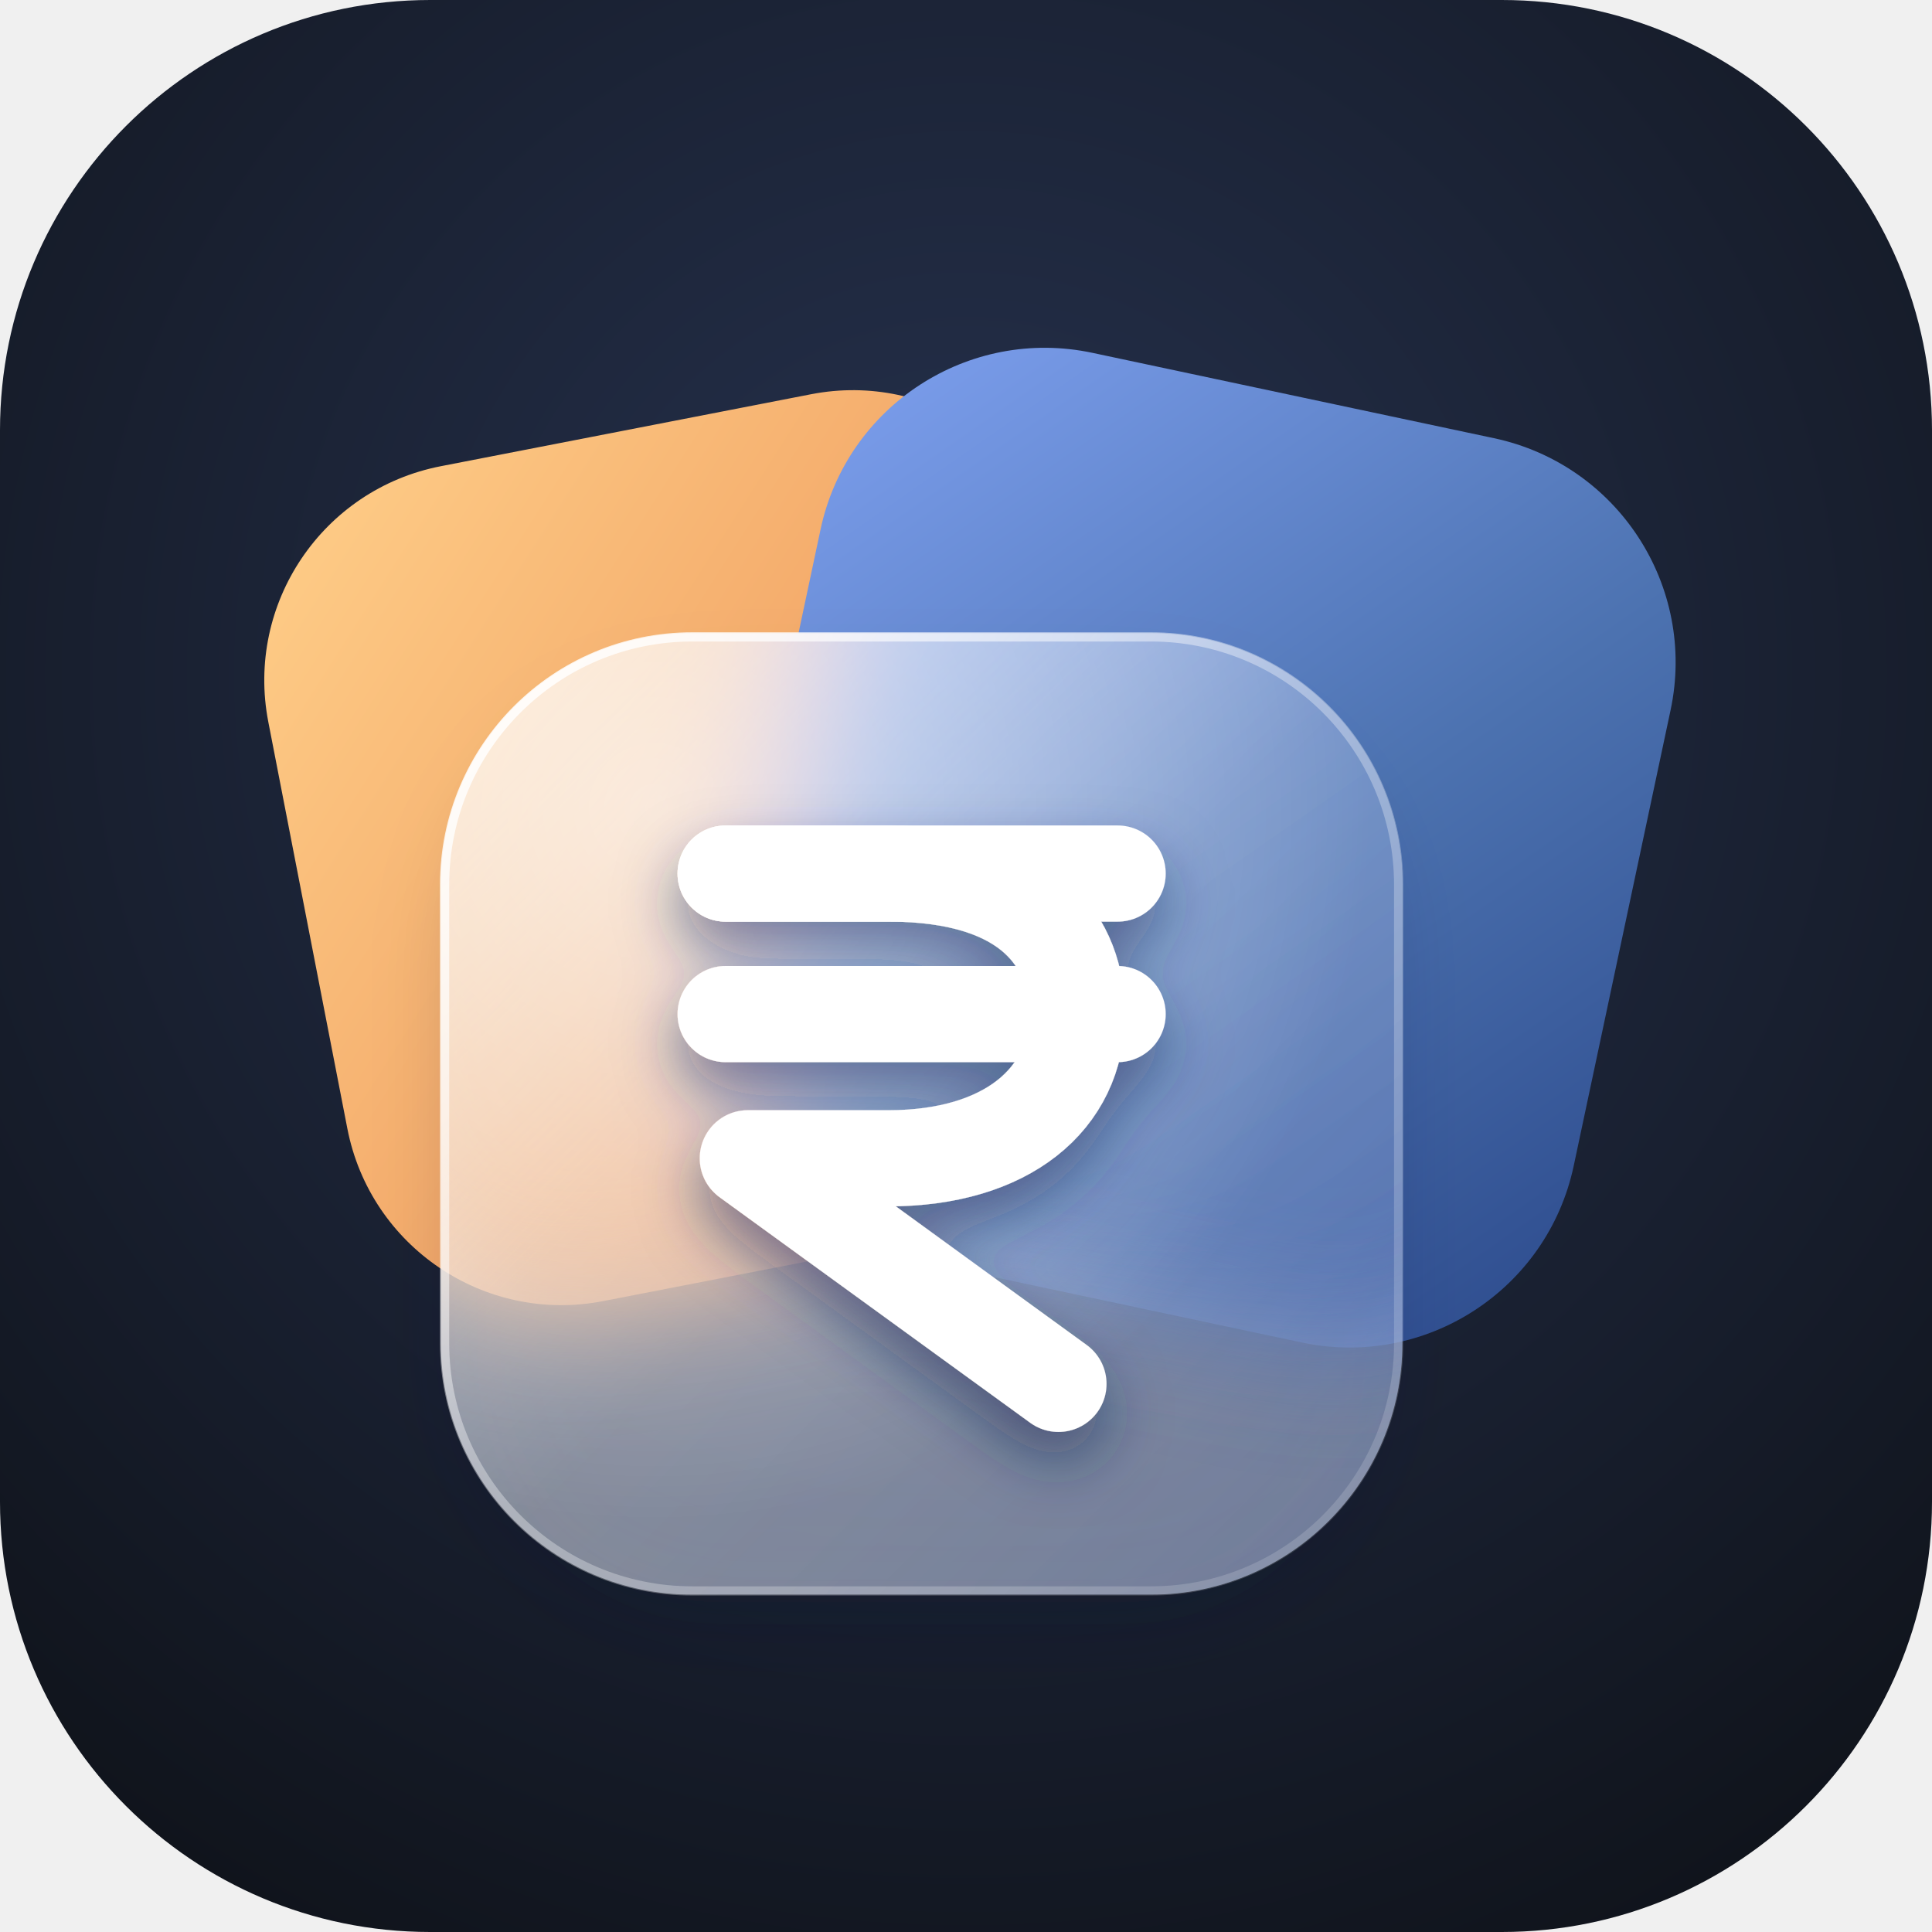
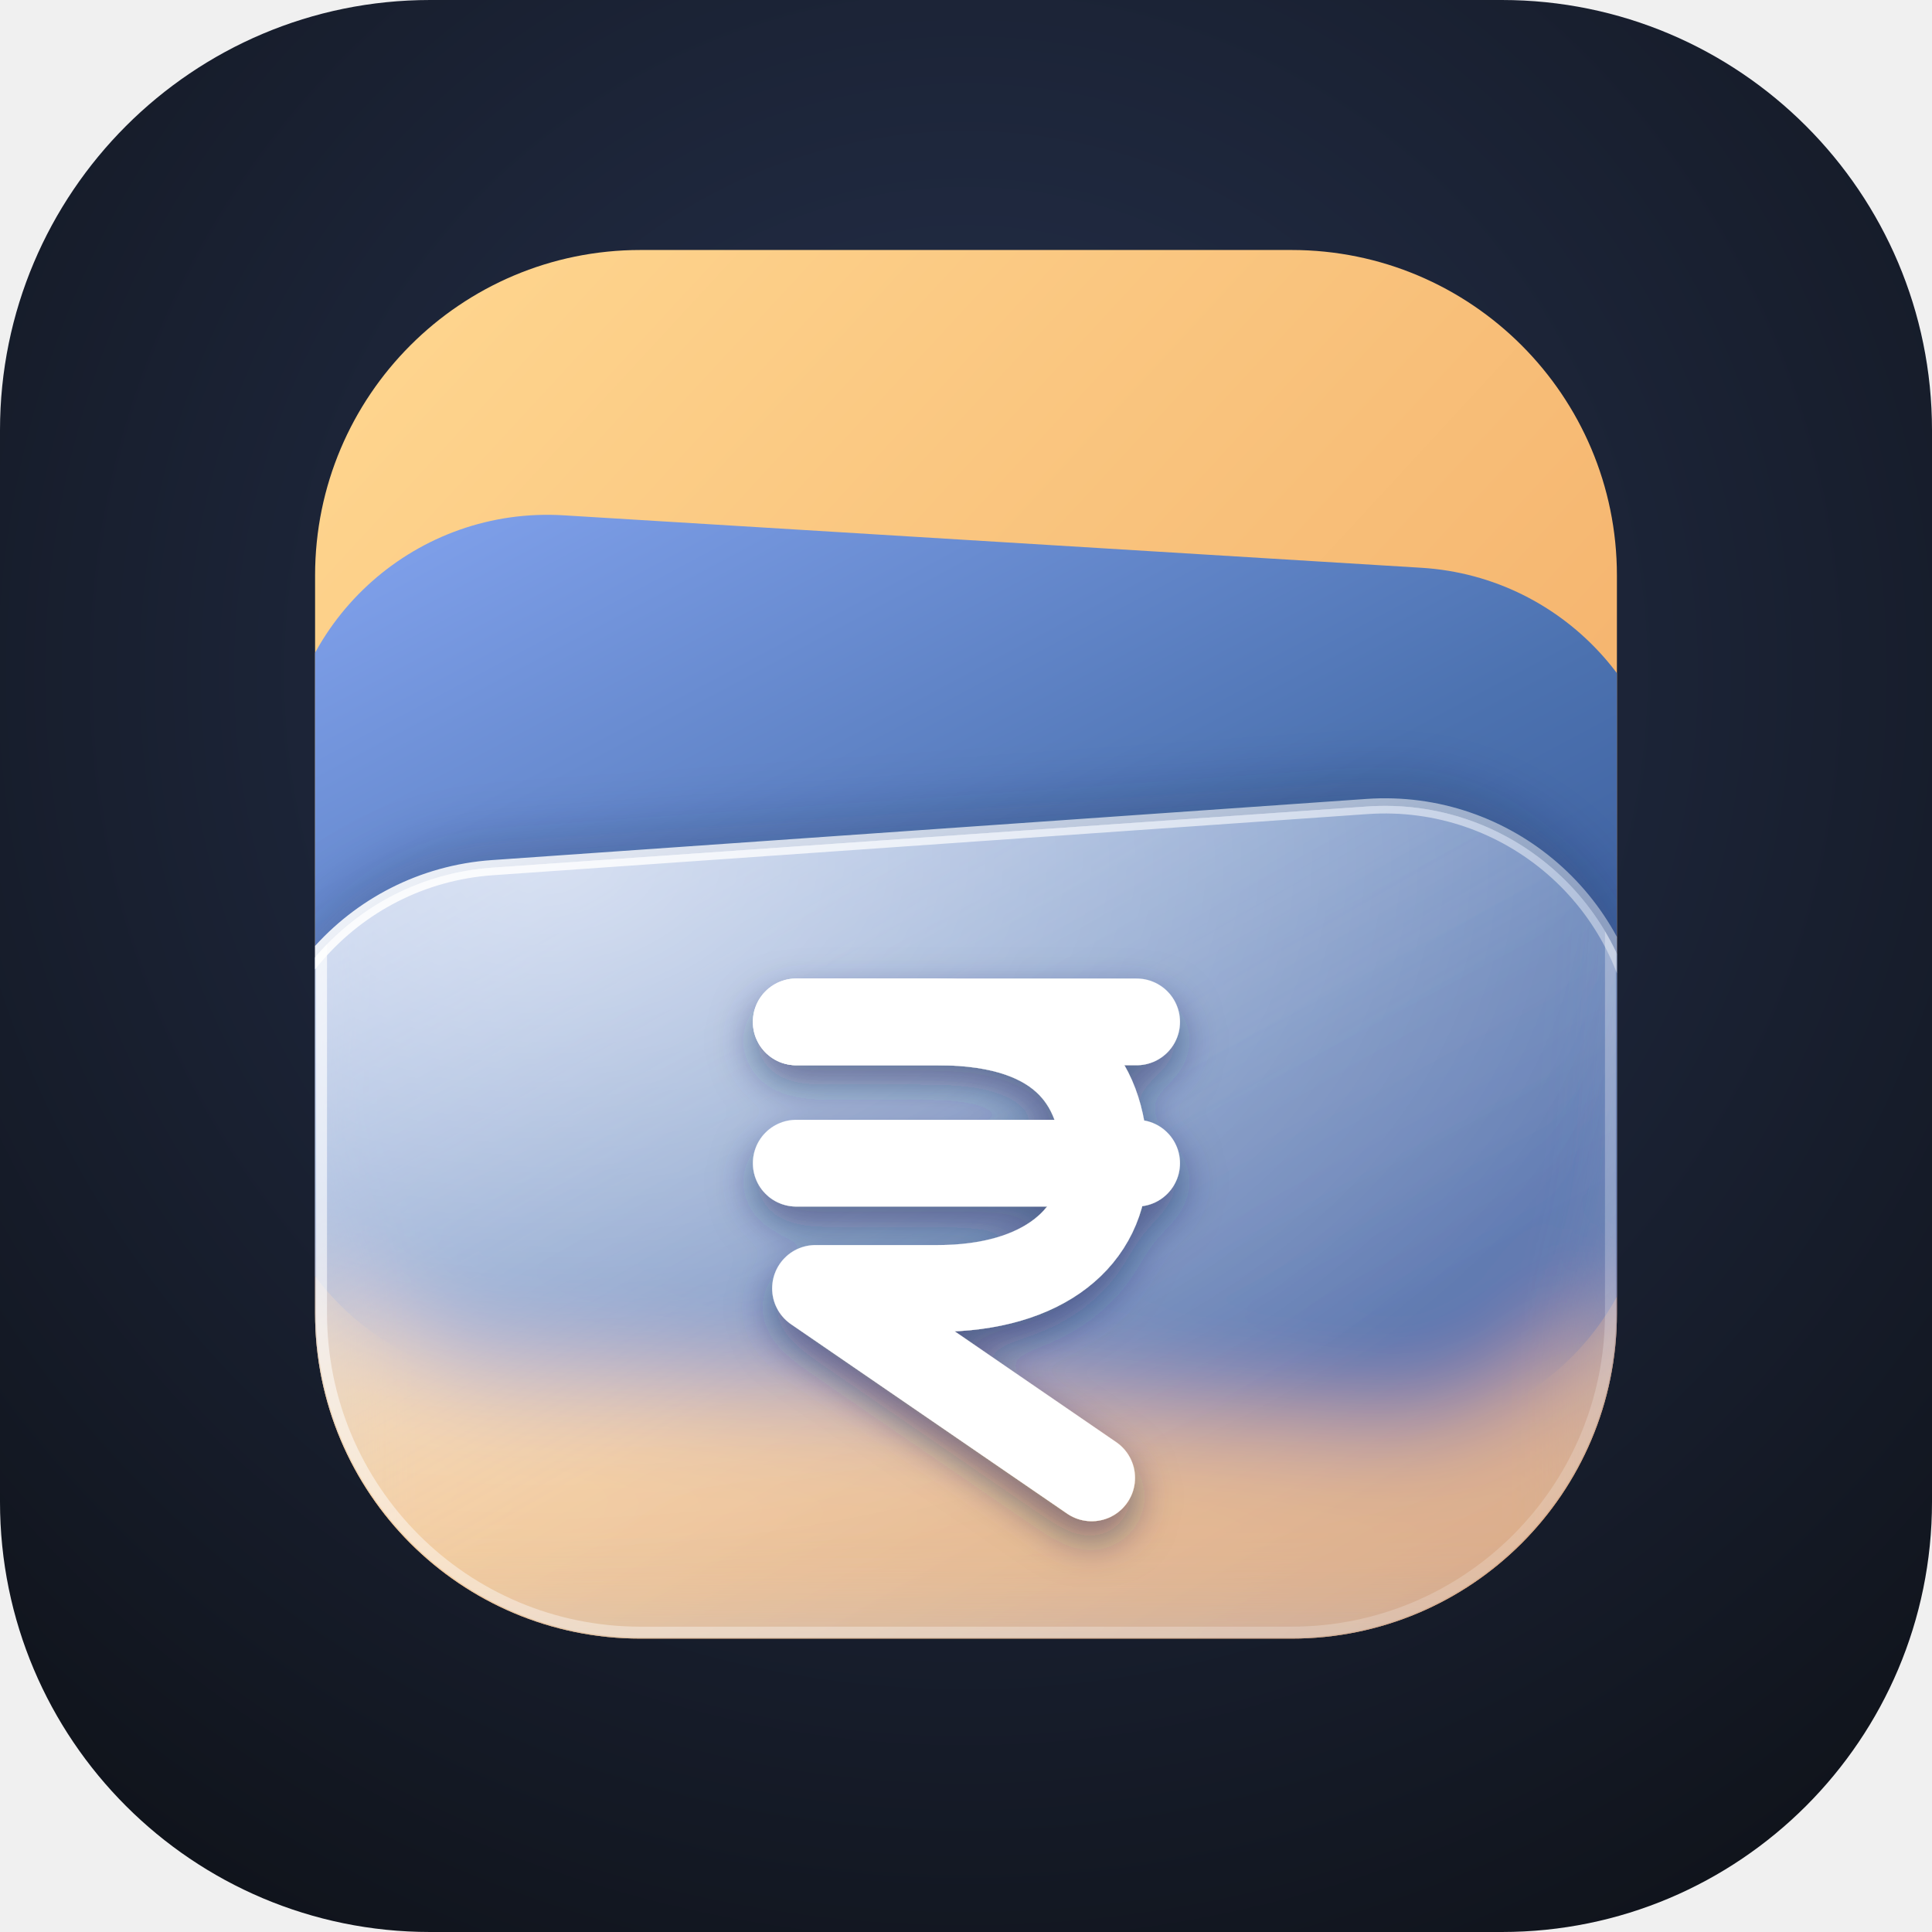
<svg xmlns="http://www.w3.org/2000/svg" viewBox="0 0 1024 1024" width="1024" height="1024">
  <defs>
    <radialGradient id="bg" cx="0.5" cy="0.35" r="0.8">
      <stop offset="0" stop-color="#26324F" />
      <stop offset="1" stop-color="#0E1117" />
    </radialGradient>
  </defs>
  <rect width="1024" height="1024" rx="228" fill="url(#bg)" />
-   <svg x="10.24" y="10.24" width="1003.52" height="1003.52" viewBox="0 0 1024 1024">
+   <svg x="-76.8" y="-76.8" width="1177.6" height="1177.6" viewBox="0 0 1024 1024">
    <defs>
      <linearGradient id="warm" x1="0" y1="0" x2="1" y2="1">
-         <stop offset="0" stop-color="#FFD08A" />
-         <stop offset="1" stop-color="#E8834A" />
+         <stop offset="0" stop-color="#FFD891" />
+         <stop offset="1" stop-color="#F0A35E" />
      </linearGradient>
      <linearGradient id="blue" x1="0" y1="0" x2="1" y2="1">
-         <stop offset="0" stop-color="#7EA0F0" />
-         <stop offset="0.55" stop-color="#4C72B0" />
-         <stop offset="1" stop-color="#2C4A8C" />
+         <stop offset="0" stop-color="#86A6F2" />
+         <stop offset="0.5" stop-color="#4C72B0" />
+         <stop offset="1" stop-color="#2A4687" />
      </linearGradient>
-       <linearGradient id="glassFill" x1="0" y1="0" x2="1" y2="1">
-         <stop offset="0" stop-color="#FFFFFF" stop-opacity="0.58" />
-         <stop offset="0.5" stop-color="#E4ECFF" stop-opacity="0.26" />
-         <stop offset="1" stop-color="#7F9BE0" stop-opacity="0.34" />
+       <linearGradient id="glassFill" x1="0" y1="0" x2="0.9" y2="1">
+         <stop offset="0" stop-color="#FFFFFF" stop-opacity="0.60" />
+         <stop offset="0.55" stop-color="#E6EDFF" stop-opacity="0.30" />
+         <stop offset="1" stop-color="#9DB4EE" stop-opacity="0.30" />
      </linearGradient>
      <linearGradient id="glassEdge" x1="0" y1="0" x2="1" y2="1">
        <stop offset="0" stop-color="#FFFFFF" stop-opacity="0.95" />
-         <stop offset="0.45" stop-color="#FFFFFF" stop-opacity="0.35" />
-         <stop offset="1" stop-color="#FFFFFF" stop-opacity="0.12" />
+         <stop offset="0.5" stop-color="#FFFFFF" stop-opacity="0.45" />
+         <stop offset="1" stop-color="#FFFFFF" stop-opacity="0.15" />
      </linearGradient>
-       <radialGradient id="sheen" cx="0.22" cy="0.18" r="0.75">
-         <stop offset="0" stop-color="#FFFFFF" stop-opacity="0.55" />
+       <radialGradient id="sheen" cx="0.2" cy="0.1" r="0.8">
+         <stop offset="0" stop-color="#FFFFFF" stop-opacity="0.5" />
        <stop offset="1" stop-color="#FFFFFF" stop-opacity="0" />
      </radialGradient>
-       <filter id="frost" x="-30%" y="-30%" width="160%" height="160%">
-         <feGaussianBlur stdDeviation="34" />
+       <filter id="frost" x="-20%" y="-20%" width="140%" height="140%">
+         <feGaussianBlur stdDeviation="22" />
      </filter>
-       <filter id="cardShadow" x="-30%" y="-30%" width="160%" height="170%">
-         <feGaussianBlur stdDeviation="26" />
+       <filter id="lift" x="-20%" y="-30%" width="140%" height="160%">
+         <feGaussianBlur stdDeviation="14" />
      </filter>
      <filter id="glyphShadow" x="-40%" y="-40%" width="180%" height="180%">
-         <feDropShadow dx="0" dy="16" stdDeviation="16" flood-color="#152657" flood-opacity="0.5" />
+         <feDropShadow dx="0" dy="12" stdDeviation="13" flood-color="#132352" flood-opacity="0.5" />
      </filter>
-       <clipPath id="glassClip">
-         <rect x="236" y="334" width="520" height="520" rx="136" />
+       <clipPath id="outline">
+         <rect x="212" y="182" width="600" height="640" rx="150" />
      </clipPath>
-       <g id="backCards">
-         <rect x="160" y="220" width="440" height="460" rx="118" fill="url(#warm)" transform="rotate(-11 380 450)" />
-         <rect x="410" y="200" width="470" height="500" rx="124" fill="url(#blue)" transform="rotate(12 645 450)" />
+       <clipPath id="pocket">
+         <rect x="192" y="452" width="640" height="480" rx="118" transform="rotate(-4 512 692)" />
+       </clipPath>
+       <g id="back">
+         <rect x="212" y="182" width="600" height="640" fill="url(#warm)" />
+         <rect x="192" y="316" width="640" height="400" rx="122" fill="url(#blue)" transform="rotate(3.5 512 516)" />
      </g>
    </defs>
-     <g transform="translate(-8 -2)">
-       <use href="#backCards" />
-       <rect x="256" y="378" width="480" height="480" rx="130" fill="#0B1633" opacity="0.28" filter="url(#cardShadow)" />
-       <g clip-path="url(#glassClip)">
-         <rect x="236" y="334" width="520" height="520" fill="#F4F7FF" opacity="0.35" />
+     <g clip-path="url(#outline)">
+       <use href="#back" />
+       <rect x="192" y="440" width="640" height="480" rx="118" transform="rotate(-4 512 680)" fill="#0B1633" opacity="0.22" filter="url(#lift)" />
+       <g clip-path="url(#pocket)">
+         <rect x="212" y="182" width="600" height="640" fill="#F4F7FF" opacity="0.30" />
        <g filter="url(#frost)">
-           <use href="#backCards" />
+           <use href="#back" />
        </g>
-         <rect x="236" y="334" width="520" height="520" fill="url(#glassFill)" />
-         <rect x="236" y="334" width="520" height="520" fill="url(#sheen)" />
+         <rect x="192" y="420" width="640" height="420" fill="url(#glassFill)" />
+         <rect x="192" y="420" width="640" height="420" fill="url(#sheen)" />
      </g>
-       <rect x="238" y="336" width="516" height="516" rx="134" fill="none" stroke="url(#glassEdge)" stroke-width="5" />
-       <g transform="translate(366 440)" filter="url(#glyphShadow)" fill="none" stroke="#FFFFFF" stroke-width="52" stroke-linecap="round" stroke-linejoin="round">
-         <path d="M24 24 H236" />
-         <path d="M24 100 H236" />
-         <path d="M24 24 H112 C190 24 214 62 214 100 C214 146 176 178 112 178 H36 L204 300" />
-       </g>
+       <rect x="192" y="452" width="640" height="480" rx="118" transform="rotate(-4 512 692)" fill="none" stroke="url(#glassEdge)" stroke-width="7" />
+     </g>
+     <g clip-path="url(#pocket)">
+       <rect x="215" y="185" width="594" height="634" rx="147" fill="none" stroke="url(#glassEdge)" stroke-width="5" />
+     </g>
+     <g transform="translate(416 520) scale(0.74)" filter="url(#glyphShadow)" fill="none" stroke="#FFFFFF" stroke-width="54" stroke-linecap="round" stroke-linejoin="round">
+       <path d="M24 24 H236" />
+       <path d="M24 112 H236" />
+       <path d="M24 24 H112 C194 24 216 66 216 112 C216 158 178 190 112 190 H36 L208 308" />
    </g>
  </svg>
</svg>
